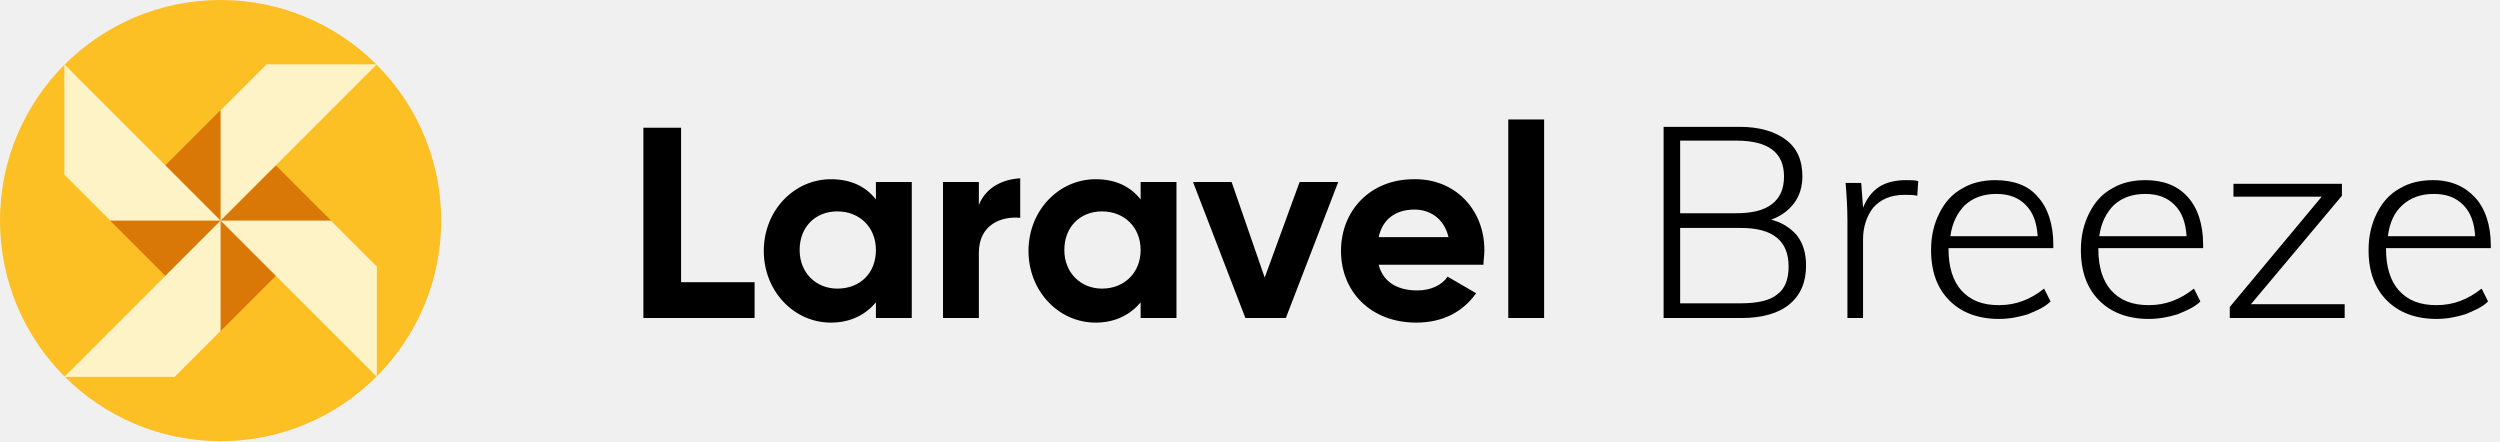
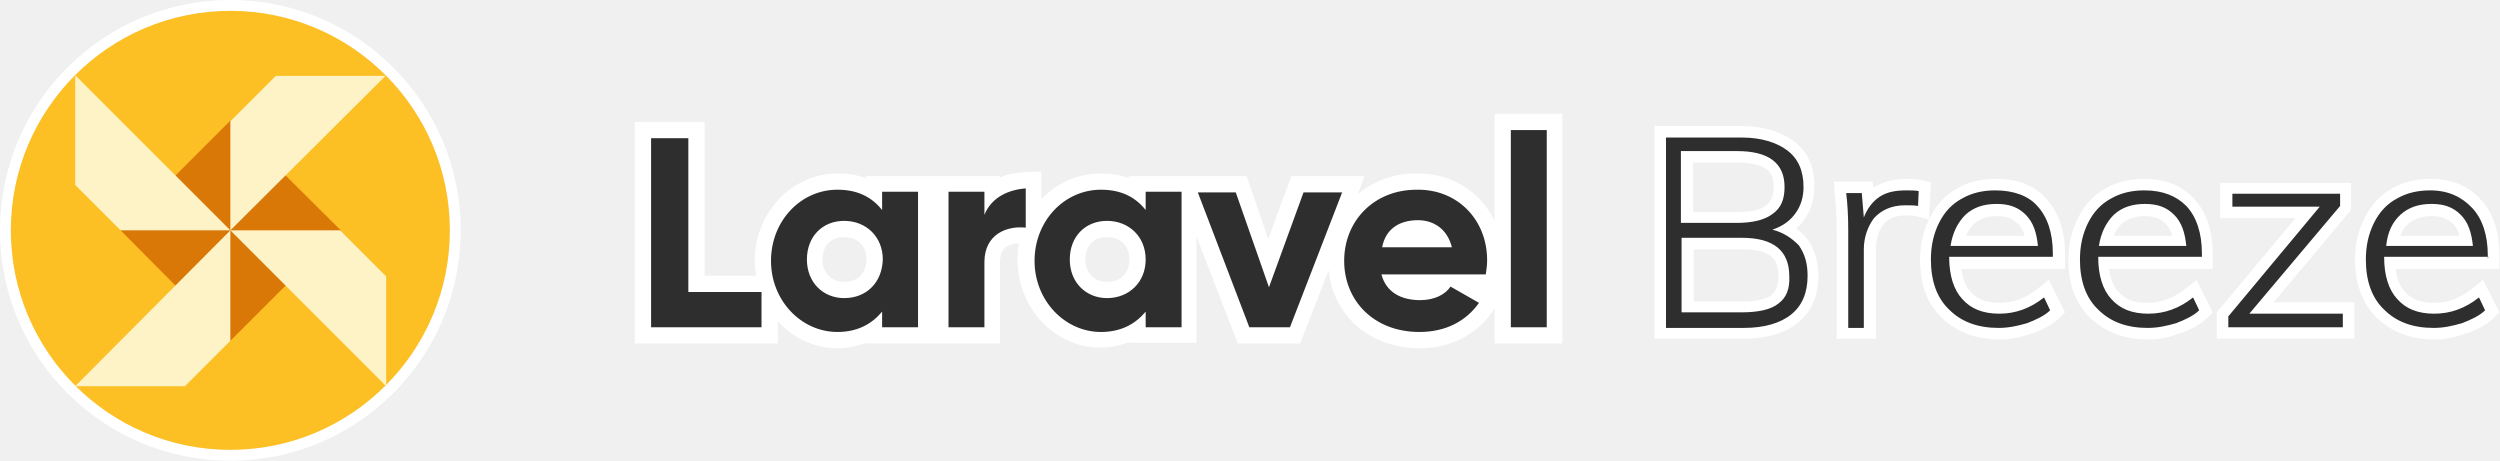
- <svg xmlns="http://www.w3.org/2000/svg" viewBox="0 0 272 48" width="272" height="48">
-   <circle fill="#fcbf24" cx="24" cy="24" r="24" />
-   <path fill="#d97707" d="M11.979 24l12.021-12.021 12.021 12.021-12.021 12.021z" />
-   <path fill="#fef3c7" d="M41 7l-17 17v-12l5-5h12zm-17 17l17 17v-12l-5-5h-12zm-5 17l5-5v-12l-17 17h12zm-12-22l5 5h12l-17-17v12z" />
-   <path d="M74.1 30.7h8v3.9h-12.1v-20.7h4.1v16.8zm21.2-10.9h3.9v14.8h-3.9v-1.7c-1.1 1.3-2.7 2.2-4.9 2.2-4 0-7.3-3.4-7.3-7.8s3.3-7.8 7.3-7.8c2.2 0 3.8.8 4.9 2.2v-1.9zm0 7.4c0-2.5-1.8-4.2-4.2-4.2-2.4 0-4.1 1.7-4.1 4.2s1.8 4.2 4.1 4.2c2.5 0 4.2-1.7 4.2-4.2zm11.2-4.9v-2.5h-3.9v14.8h3.9v-7.1c0-3.1 2.5-4 4.5-3.8v-4.3c-1.8.1-3.7.9-4.5 2.9zm17.6-2.5h3.9v14.8h-3.9v-1.7c-1.1 1.3-2.7 2.2-4.9 2.2-4 0-7.3-3.4-7.3-7.8s3.3-7.8 7.3-7.8c2.2 0 3.8.8 4.9 2.2v-1.9zm0 7.4c0-2.5-1.8-4.2-4.2-4.2-2.4 0-4.1 1.7-4.1 4.2s1.8 4.2 4.1 4.2c2.4 0 4.2-1.7 4.2-4.2zm13.5 3l-3.6-10.4h-4.2l5.7 14.8h4.4l5.7-14.8h-4.2l-3.8 10.4zm23.9-3c0 .6-.1 1.1-.1 1.6h-11.4c.5 2 2.2 2.8 4.2 2.8 1.5 0 2.7-.6 3.3-1.5l3.1 1.8c-1.4 2-3.6 3.2-6.5 3.2-5 0-8.2-3.4-8.2-7.8s3.2-7.8 7.9-7.8c4.5-.1 7.7 3.3 7.7 7.7zm-3.9-1.4c-.5-2.1-2.1-3-3.7-3-2.1 0-3.5 1.1-3.9 3h7.6zm6.5-12.8v21.6h3.9v-21.6h-3.9zM192.7 23.9c1.1-.4 1.9-1 2.5-1.8.6-.8.9-1.8.9-2.9 0-1.8-.6-3.1-1.8-4-1.2-.9-2.9-1.4-5-1.4h-8.3v20.8h8.5c2.2 0 4-.5 5.2-1.5 1.2-1 1.8-2.4 1.8-4.2 0-1.3-.3-2.4-1-3.3-.7-.8-1.6-1.4-2.8-1.7zm-9.9-8.6h6.1c3.5 0 5.2 1.3 5.2 3.9 0 1.3-.4 2.3-1.3 3-.9.7-2.2 1-3.9 1h-6.1v-7.9zm10.6 16.7c-.8.7-2.2 1-4 1h-6.6v-8.2h6.6c3.5 0 5.2 1.4 5.2 4.2 0 1.4-.4 2.4-1.2 3zm14-12.4c.5 0 .9 0 1.3.1l-.1 1.6c-.4-.1-.8-.1-1.4-.1-1.5 0-2.6.5-3.4 1.4-.7.9-1.1 2.1-1.1 3.4v8.6h-1.7v-10.6c0-1.5-.1-2.9-.2-4.1h1.7l.2 2.7c.4-1 1-1.8 1.8-2.3s1.8-.7 2.9-.7zm9.7 0c-1.4 0-2.6.3-3.6.9-1.1.6-1.9 1.5-2.5 2.7-.6 1.2-.9 2.5-.9 4 0 2.4.7 4.2 2 5.5s3.1 2 5.4 2c1.1 0 2.1-.2 3.1-.5 1-.4 1.9-.8 2.5-1.4l-.7-1.4c-1.5 1.2-3.1 1.8-4.9 1.8-1.8 0-3.1-.5-4.1-1.6-.9-1-1.4-2.5-1.4-4.5v-.1h11.4v-.4c0-2.2-.6-4-1.7-5.2-1-1.2-2.6-1.8-4.6-1.8zm-4.9 6.1c.2-1.5.8-2.6 1.6-3.4.9-.8 2-1.2 3.4-1.2s2.4.4 3.2 1.2c.8.8 1.2 1.9 1.3 3.4h-9.5zm21.2-6.1c-1.4 0-2.6.3-3.6.9-1.1.6-1.9 1.5-2.5 2.7-.6 1.2-.9 2.5-.9 4 0 2.4.7 4.2 2 5.5s3.1 2 5.4 2c1.1 0 2.1-.2 3.1-.5 1-.4 1.9-.8 2.5-1.4l-.7-1.4c-1.5 1.2-3.1 1.8-4.9 1.8-1.8 0-3.1-.5-4.1-1.6-.9-1-1.4-2.5-1.4-4.5v-.1h11.4v-.4c0-2.2-.6-4-1.7-5.2-1.1-1.2-2.6-1.8-4.6-1.8zm-5 6.1c.2-1.5.8-2.6 1.6-3.4.9-.8 2-1.2 3.4-1.2s2.4.4 3.2 1.2c.8.8 1.2 1.9 1.3 3.4h-9.5zm16.5 7.4h10.2v1.5h-12.5v-1.2l10-12h-9.6v-1.4h11.8v1.3l-9.9 11.8zm26.1-6v-.4c0-2.2-.6-4-1.7-5.2-1.1-1.2-2.6-1.9-4.6-1.9-1.4 0-2.6.3-3.6.9-1.1.6-1.9 1.5-2.5 2.7-.6 1.2-.9 2.5-.9 4 0 2.4.7 4.2 2 5.5s3.1 2 5.4 2c1.1 0 2.1-.2 3.1-.5 1-.4 1.9-.8 2.5-1.4l-.7-1.4c-1.5 1.2-3.1 1.8-4.9 1.8-1.8 0-3.1-.5-4.1-1.6-.9-1-1.4-2.5-1.4-4.5v-.1h11.4zm-9.6-4.8c.9-.8 2-1.2 3.4-1.2s2.4.4 3.2 1.2c.8.8 1.2 1.9 1.3 3.4h-9.5c.2-1.5.7-2.6 1.6-3.4z" />
+ <svg xmlns="http://www.w3.org/2000/svg" width="369" height="68" viewBox="0 0 369 68">
+   <style>.st0{fill:#fff}.st4{fill:#2e2e2e}</style>
+   <path class="st0" d="M220.6 16.8v15.8c-2-4.2-6.2-7-11.3-7h-.3c-3.4 0-6.4 1.2-8.6 3.1l1-2.7h-10.8l-3.4 9.3L184 26h-17.4v.3c-1.3-.5-2.7-.7-4.2-.7-3.4 0-6.5 1.5-8.7 3.8v-4.1l-2.5.1c-1.3.1-2.5.3-3.6.8V26h-19.8v.3c-1.3-.5-2.7-.7-4.2-.7-6.7 0-12.2 5.8-12.2 12.9 0 .8.1 1.5.2 2.2H104V18H93.7v32.7h21.1v-3.3c2.2 2.5 5.4 4 8.8 4 1.5 0 2.9-.3 4.2-.8v.1h19.8v-12c0-1.8.9-2.7 2.8-2.8-.2.8-.2 1.6-.2 2.5 0 7.1 5.5 12.9 12.2 12.9 1.5 0 2.9-.3 4.2-.8v.1h10V34.9l6.1 15.8h9.2l4.2-10.8c.7 6.7 6.1 11.5 13.4 11.5 4.5 0 8.3-1.9 10.7-5.3l.4-.6v5.2h10V16.8h-10zm-96 24.8c-1.9 0-3.2-1.3-3.2-3.3 0-2 1.2-3.3 3.2-3.3s3.3 1.3 3.3 3.3c-.1 2.1-1.3 3.3-3.3 3.3zm38.8 0c-1.9 0-3.2-1.3-3.2-3.3 0-2 1.2-3.3 3.2-3.3s3.3 1.3 3.3 3.3c0 2.1-1.3 3.3-3.3 3.3z" />
+   <circle class="st0" cx="34" cy="34" r="34" />
+   <circle cx="34" cy="34" r="32.4" fill="#fcbf24" />
+   <path d="M17.8 34 34 17.8 50.3 34 34 50.3 17.8 34z" fill="#d97707" />
+   <path d="M57 11.1 34 34V17.9l6.7-6.7H57zM34 34l23 23V40.8L50.2 34H34zm-6.7 23 6.7-6.7V34L11.1 57h16.2zM11.1 27.3l6.7 6.7H34L11.1 11.1v16.2z" fill="#fef3c7" />
+   <path class="st0" d="M359.3 50.1c-3.5 0-6.3-1.1-8.5-3.2-2.1-2.1-3.2-5-3.2-8.6 0-2.3.5-4.3 1.4-6.1 1-2 2.3-3.4 4.1-4.4 1.5-.9 3.5-1.4 5.7-1.4 3 0 5.5 1 7.4 3.1 1.8 1.9 2.7 4.8 2.7 8.1v2.1h-15.3c.2 1.5.6 2.6 1.4 3.4 1 1.1 2.3 1.6 4.3 1.6s3.8-.7 5.6-2.1l1.6-1.3 2.4 4.8-.8.8c-1.1 1.1-2.5 1.7-3.9 2.3h-.2c-1.8.7-3.3.9-4.7.9zm3.7-15.4c-.2-.7-.5-1.3-1-1.7-.8-.8-1.7-1.1-3.1-1.1-1.5 0-2.6.4-3.5 1.2-.5.4-.9 1-1.1 1.7h8.7zm-46 15.4c-3.5 0-6.3-1.1-8.5-3.2s-3.2-5-3.2-8.6c0-2.3.5-4.3 1.4-6.1 1-2 2.3-3.4 4.1-4.4 1.5-.9 3.5-1.4 5.7-1.4 3.1 0 5.6 1 7.4 3 1.8 1.9 2.7 4.8 2.7 8.1v2.2h-15.3c.2 1.5.6 2.6 1.4 3.4 1 1.1 2.3 1.6 4.3 1.6s3.8-.7 5.6-2.1l1.6-1.3 2.4 4.8-.8.8c-1.1 1.1-2.5 1.7-3.9 2.3h-.2c-1.7.7-3.2.9-4.7.9zm3.6-15.4c-.2-.7-.5-1.3-1-1.7-.8-.8-1.7-1.1-3.1-1.1-1.4 0-2.5.4-3.4 1.2-.5.5-.9 1.1-1.1 1.7h8.6zm-25.5 15.4c-3.5 0-6.3-1.1-8.5-3.2s-3.2-5-3.2-8.6c0-2.3.5-4.3 1.4-6.1 1-2 2.3-3.4 4.1-4.4 1.5-.9 3.5-1.4 5.7-1.4 3.2 0 5.8 1 7.5 3 1.7 1.9 2.7 4.7 2.7 8.1v2.2h-15.3c.2 1.5.6 2.6 1.4 3.4 1 1.1 2.3 1.6 4.3 1.6s3.8-.7 5.6-2.1l1.6-1.3 2.4 4.8-.8.8c-1.1 1.1-2.5 1.7-3.9 2.3h-.2c-1.9.7-3.4.9-4.8.9zm3.7-15.4c-.2-.7-.5-1.3-1-1.7-.8-.8-1.7-1.1-3.1-1.1-1.4 0-2.5.4-3.4 1.2-.5.5-.9 1.1-1.1 1.7h8.6zM327.2 50v-3.9l11.6-13.9h-11.1V27H347v4l-11.4 13.6h11.9V50h-20.3zm-56.1 0V34c0-2-.1-3.8-.3-5.4l-.1-1.8h5.7l.1.9c.1 0 .1-.1.2-.1 1.3-.8 2.9-1.2 4.8-1.2.7 0 1.4 0 2.2.2l1.3.3-.3 5.5-1.9-.5c-.3-.1-.8-.1-1.5-.1-1.5 0-2.5.4-3.3 1.3-.7.9-1.1 2.2-1.1 3.5V50h-5.8zm-26.9 0V18.6H257c3.1 0 5.8.8 7.7 2.2 2.1 1.5 3.1 3.8 3.1 6.7 0 1.9-.5 3.6-1.5 4.9-.3.5-.7.9-1.2 1.3.5.4 1 .8 1.5 1.4l.1.1c1.1 1.5 1.7 3.3 1.7 5.5 0 2.9-1 5.3-3 6.9-1.9 1.6-4.7 2.4-8.1 2.4h-13.1zm12.9-5.5c2.8 0 3.9-.6 4.3-.9l.1-.1c.2-.2 1-.7 1-2.7 0-2.1-.6-4-5.3-4H250v7.7h7.1zm-.6-13.2c2 0 3.4-.3 4.2-1 .5-.4 1.1-1.1 1.1-2.7 0-1.2 0-3.6-5.3-3.6h-6.6v7.3h6.6z" />
+   <path class="st4" d="M261.6 33.9c1.5-.5 2.6-1.3 3.4-2.4s1.2-2.4 1.2-3.9c0-2.4-.8-4.2-2.4-5.4s-3.9-1.9-6.7-1.9h-11.2v28.1h11.5c3 0 5.4-.7 7-2 1.6-1.3 2.4-3.2 2.4-5.7 0-1.8-.4-3.2-1.3-4.5-1.1-1.1-2.3-1.9-3.9-2.3zm-13.4-11.6h8.2c4.7 0 7 1.8 7 5.3 0 1.8-.5 3.1-1.8 4-1.2.9-3 1.3-5.3 1.3h-8.2V22.3zm14.3 22.5c-1.1.9-3 1.3-5.4 1.3h-8.9v-11h8.9c4.7 0 7 1.9 7 5.7.1 1.9-.5 3.2-1.6 4zm18.9-16.7c.7 0 1.2 0 1.8.1l-.1 2.2c-.5-.1-1.1-.1-1.9-.1-2 0-3.5.7-4.6 1.9-.9 1.2-1.5 2.8-1.5 4.6v11.6h-2.3V34c0-2-.1-3.9-.3-5.5h2.3l.3 3.6c.5-1.3 1.3-2.4 2.4-3.1s2.4-.9 3.9-.9zm13.1 0c-1.9 0-3.5.4-4.9 1.2-1.5.8-2.6 2-3.4 3.6s-1.2 3.4-1.2 5.4c0 3.2.9 5.7 2.7 7.4 1.8 1.8 4.2 2.7 7.3 2.7 1.5 0 2.8-.3 4.2-.7 1.3-.5 2.6-1.1 3.4-1.9l-.9-1.9c-2 1.6-4.2 2.4-6.6 2.4-2.4 0-4.2-.7-5.5-2.2-1.2-1.3-1.9-3.4-1.9-6.1v-.1H303v-.5c0-3-.8-5.4-2.3-7-1.3-1.5-3.5-2.3-6.2-2.3zm-6.6 8.2c.3-2 1.1-3.5 2.2-4.6 1.2-1.1 2.7-1.6 4.6-1.6s3.2.5 4.3 1.6c1.1 1.1 1.6 2.6 1.8 4.6h-12.9zm28.6-8.2c-1.9 0-3.5.4-4.9 1.2-1.5.8-2.6 2-3.4 3.6s-1.2 3.4-1.2 5.4c0 3.2.9 5.7 2.7 7.4 1.8 1.8 4.2 2.7 7.3 2.7 1.5 0 2.8-.3 4.2-.7 1.3-.5 2.6-1.1 3.4-1.9l-.9-1.9c-2 1.6-4.2 2.4-6.6 2.4-2.4 0-4.2-.7-5.5-2.2-1.2-1.3-1.9-3.4-1.9-6.1v-.1H325v-.5c0-3-.8-5.4-2.3-7-1.5-1.5-3.5-2.3-6.2-2.3zm-6.7 8.2c.3-2 1.1-3.5 2.2-4.6 1.2-1.1 2.7-1.6 4.6-1.6s3.2.5 4.3 1.6c1.1 1.1 1.6 2.6 1.8 4.6h-12.9zm22.2 10h13.8v2h-16.9v-1.6l13.5-16.2h-12.9v-1.9h15.9v1.8L332 46.3zm35.2-8.1v-.5c0-3-.8-5.4-2.3-7-1.5-1.6-3.5-2.6-6.2-2.6-1.9 0-3.5.4-4.9 1.2-1.5.8-2.6 2-3.4 3.6s-1.2 3.4-1.2 5.4c0 3.2.9 5.7 2.7 7.4 1.8 1.8 4.2 2.7 7.3 2.7 1.5 0 2.8-.3 4.2-.7 1.3-.5 2.6-1.1 3.4-1.9l-.9-1.9c-2 1.6-4.2 2.4-6.6 2.4s-4.2-.7-5.5-2.2c-1.2-1.3-1.9-3.4-1.9-6.1v-.1h15.4l-.1.3zm-12.9-6.5c1.2-1.1 2.7-1.6 4.6-1.6s3.2.5 4.3 1.6c1.1 1.1 1.6 2.6 1.8 4.6h-12.8c.2-2 .9-3.5 2.1-4.6zM101.6 43.1h10.8v5.2H96.1V20.4h5.5zM130.2 28.4V31c-1.5-1.9-3.6-3-6.6-3-5.4 0-9.8 4.6-9.8 10.5s4.5 10.5 9.8 10.5c3 0 5.1-1.2 6.6-3v2.3h5.3v-20h-5.3zM124.6 44c-3.1 0-5.5-2.3-5.5-5.7 0-3.4 2.3-5.7 5.5-5.7s5.7 2.3 5.7 5.7c-.1 3.4-2.4 5.7-5.7 5.7zM145.3 31.7v-3.4H140v20h5.3v-9.6c0-4.2 3.4-5.4 6.1-5.1v-5.8c-2.4.2-5 1.2-6.1 3.9zM169.1 28.4V31c-1.5-1.9-3.6-3-6.6-3-5.4 0-9.8 4.6-9.8 10.5s4.5 10.5 9.8 10.5c3 0 5.1-1.2 6.6-3v2.3h5.3v-20h-5.3zM163.4 44c-3.1 0-5.5-2.3-5.5-5.7 0-3.4 2.3-5.7 5.5-5.7s5.7 2.3 5.7 5.7c0 3.4-2.5 5.7-5.7 5.7zM187.3 42.4l-4.9-14h-5.6l7.6 19.9h6l7.7-19.9h-5.7l-5.1 14zM219.5 38.4c0-5.9-4.3-10.5-10.4-10.4-6.3 0-10.7 4.6-10.7 10.5S202.8 49 209.5 49c3.9 0 6.9-1.6 8.8-4.3l-4.2-2.4c-.8 1.2-2.4 2-4.5 2-2.7 0-5-1.1-5.7-3.8h15.4c.1-.7.2-1.3.2-2.1zM204 36.5c.5-2.6 2.4-4 5.3-4 2.2 0 4.3 1.2 5 4H204zM223 19.2h5.3v29.1H223z" />
</svg>
